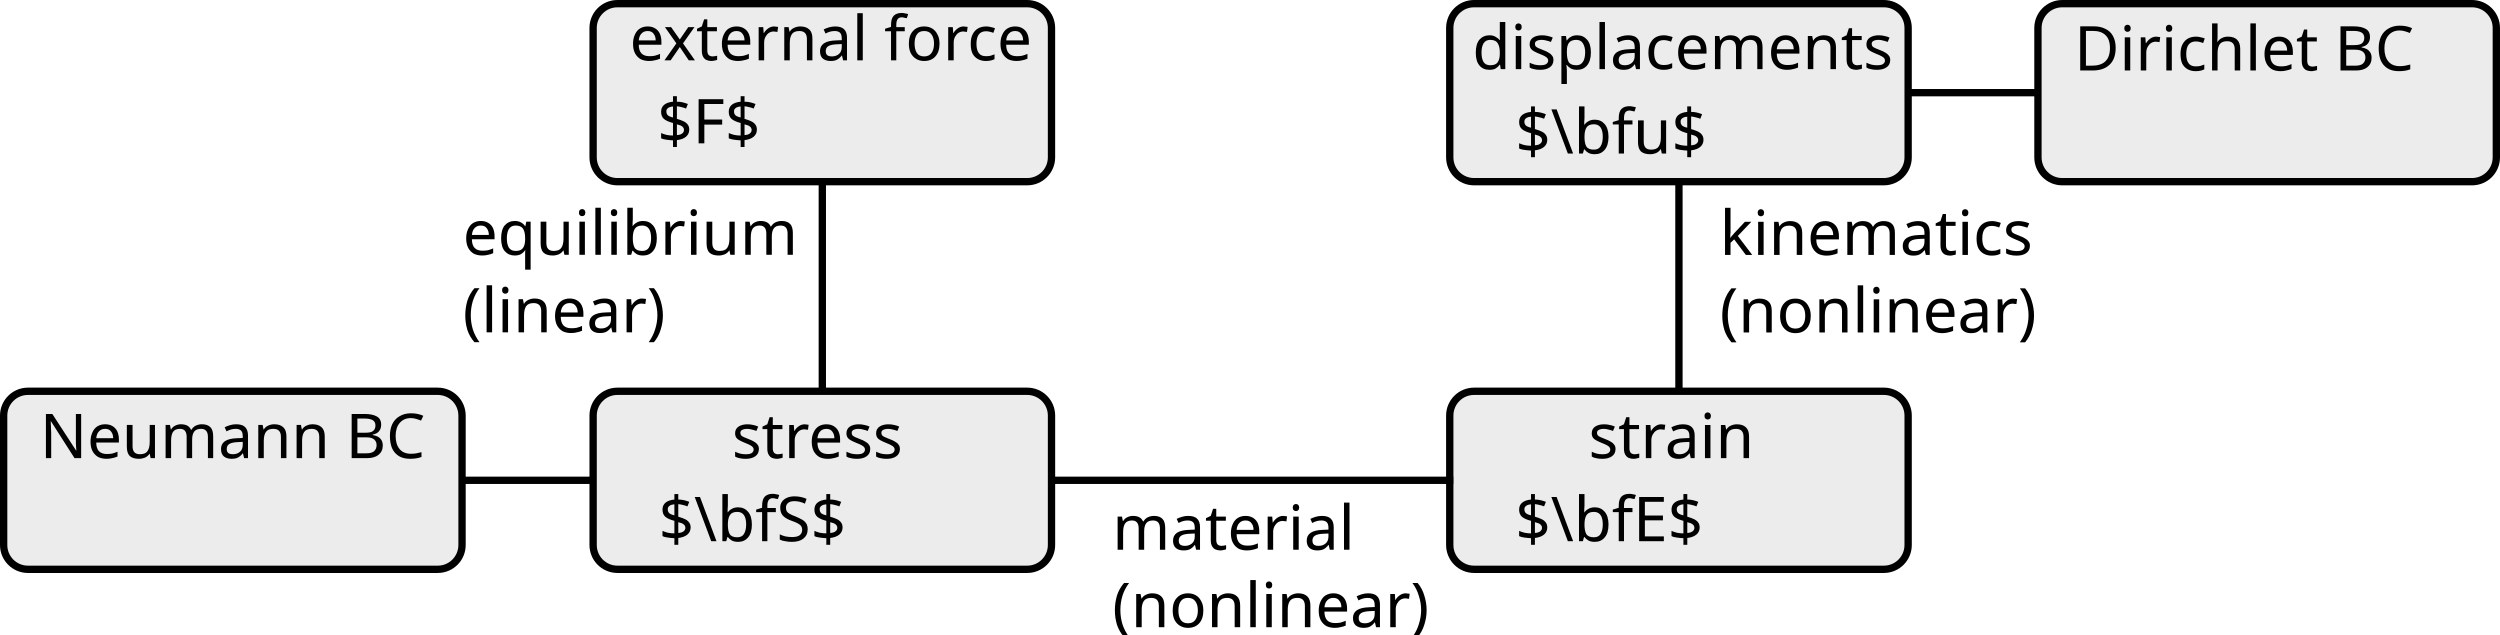
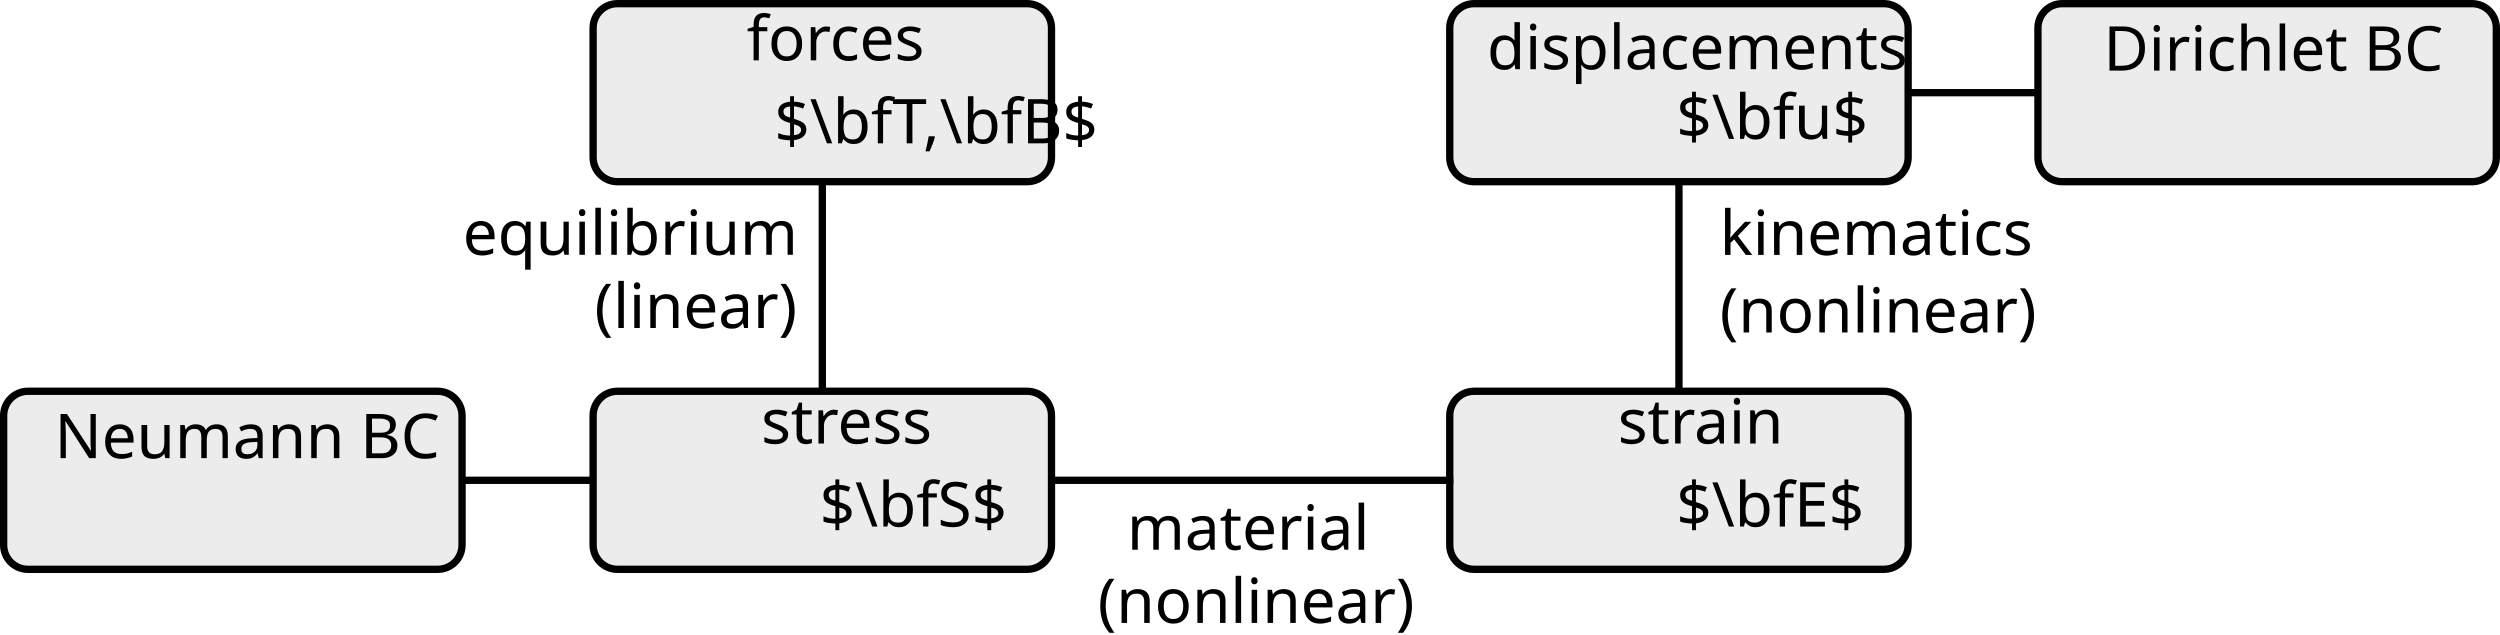
<svg xmlns="http://www.w3.org/2000/svg" width="170.792mm" height="43.366mm" viewBox="0 0 170.792 43.366" version="1.1" id="svg8">
  <defs id="defs2" />
  <g id="layer1" transform="translate(5.590887,-3.950775)">
    <path style="fill:none;fill-rule:evenodd;stroke:#000000;stroke-width:0.5;stroke-linecap:butt;stroke-linejoin:miter;stroke-miterlimit:4;stroke-dasharray:none;stroke-opacity:1" d="M 147.075,10.282 H 119.86" id="path1009" />
    <path id="path1007" d="M 50.691,36.763 H 23.477" style="fill:none;fill-rule:evenodd;stroke:#000000;stroke-width:0.5;stroke-linecap:butt;stroke-linejoin:miter;stroke-miterlimit:4;stroke-dasharray:none;stroke-opacity:1" />
    <flowRoot xml:space="preserve" id="flowRoot858" style="font-style:normal;font-variant:normal;font-weight:normal;font-stretch:normal;font-size:16px;line-height:125%;font-family:'Univers for UniS 55 Roman';-inkscape-font-specification:'Univers for UniS 55 Roman, ';text-align:start;letter-spacing:0px;word-spacing:0px;writing-mode:lr-tb;text-anchor:start;fill:#000000;fill-opacity:1;stroke:none;stroke-width:1px;stroke-linecap:butt;stroke-linejoin:miter;stroke-opacity:1" transform="scale(0.2645833)">
      <flowRegion id="flowRegion860">
        <rect id="rect862" width="28.571" height="32.5" x="110.714" y="2.163" />
      </flowRegion>
      <flowPara id="flowPara864" />
    </flowRoot>
-     <g id="g890" transform="translate(16,-8.716518)">
-       <rect style="opacity:1;fill:#ececec;fill-opacity:1;fill-rule:nonzero;stroke:#000000;stroke-width:0.5;stroke-linecap:round;stroke-linejoin:bevel;stroke-miterlimit:4;stroke-dasharray:none;stroke-dashoffset:0;stroke-opacity:1;paint-order:markers fill stroke" id="rect866" width="31.315" height="12.162" x="77.452" y="12.917" ry="1.659" />
-       <text xml:space="preserve" style="font-style:normal;font-variant:normal;font-weight:normal;font-stretch:normal;font-size:4.233px;line-height:125%;font-family:'Univers for UniS 55 Roman';-inkscape-font-specification:'Univers for UniS 55 Roman, ';text-align:start;letter-spacing:0px;word-spacing:0px;writing-mode:lr-tb;text-anchor:start;fill:#000000;fill-opacity:1;stroke:none;stroke-width:0.265px;stroke-linecap:butt;stroke-linejoin:miter;stroke-opacity:1" x="78.997" y="17.392" id="text870">
-         <tspan id="tspan868" x="78.997" y="17.392" style="stroke-width:0.265px">displacements</tspan>
-       </text>
-       <text xml:space="preserve" style="font-style:normal;font-variant:normal;font-weight:normal;font-stretch:normal;font-size:4.233px;line-height:125%;font-family:'Univers for UniS 55 Roman';-inkscape-font-specification:'Univers for UniS 55 Roman, ';text-align:start;letter-spacing:0px;word-spacing:0px;writing-mode:lr-tb;text-anchor:start;fill:#000000;fill-opacity:1;stroke:none;stroke-width:0.265px;stroke-linecap:butt;stroke-linejoin:miter;stroke-opacity:1" x="81.926" y="23.156" id="text874">
-         <tspan id="tspan872" x="81.926" y="23.156" style="stroke-width:0.265px">$\bfu$</tspan>
-       </text>
-     </g>
-     <g id="g916" transform="translate(16)">
-       <rect ry="1.659" y="30.682" x="77.452" height="12.162" width="31.315" id="rect892" style="opacity:1;fill:#ececec;fill-opacity:1;fill-rule:nonzero;stroke:#000000;stroke-width:0.5;stroke-linecap:round;stroke-linejoin:bevel;stroke-miterlimit:4;stroke-dasharray:none;stroke-dashoffset:0;stroke-opacity:1;paint-order:markers fill stroke" />
-       <text id="text896" y="35.251" x="86.935" style="font-style:normal;font-variant:normal;font-weight:normal;font-stretch:normal;font-size:4.233px;line-height:125%;font-family:'Univers for UniS 55 Roman';-inkscape-font-specification:'Univers for UniS 55 Roman, ';text-align:start;letter-spacing:0px;word-spacing:0px;writing-mode:lr-tb;text-anchor:start;fill:#000000;fill-opacity:1;stroke:none;stroke-width:0.265px;stroke-linecap:butt;stroke-linejoin:miter;stroke-opacity:1" xml:space="preserve">
-         <tspan style="stroke-width:0.265px" y="35.251" x="86.935" id="tspan894">strain</tspan>
-       </text>
-       <text id="text900" y="40.921" x="81.926" style="font-style:normal;font-variant:normal;font-weight:normal;font-stretch:normal;font-size:4.233px;line-height:125%;font-family:'Univers for UniS 55 Roman';-inkscape-font-specification:'Univers for UniS 55 Roman, ';text-align:start;letter-spacing:0px;word-spacing:0px;writing-mode:lr-tb;text-anchor:start;fill:#000000;fill-opacity:1;stroke:none;stroke-width:0.265px;stroke-linecap:butt;stroke-linejoin:miter;stroke-opacity:1" xml:space="preserve">
-         <tspan style="stroke-width:0.265px" y="40.921" x="81.926" id="tspan898">$\bfE$</tspan>
-       </text>
-     </g>
-     <g id="g928" transform="translate(-42.52232)">
-       <rect style="opacity:1;fill:#ececec;fill-opacity:1;fill-rule:nonzero;stroke:#000000;stroke-width:0.5;stroke-linecap:round;stroke-linejoin:bevel;stroke-miterlimit:4;stroke-dasharray:none;stroke-dashoffset:0;stroke-opacity:1;paint-order:markers fill stroke" id="rect918" width="31.315" height="12.162" x="77.452" y="30.682" ry="1.659" />
-       <text xml:space="preserve" style="font-style:normal;font-variant:normal;font-weight:normal;font-stretch:normal;font-size:4.233px;line-height:125%;font-family:'Univers for UniS 55 Roman';-inkscape-font-specification:'Univers for UniS 55 Roman, ';text-align:start;letter-spacing:0px;word-spacing:0px;writing-mode:lr-tb;text-anchor:start;fill:#000000;fill-opacity:1;stroke:none;stroke-width:0.265px;stroke-linecap:butt;stroke-linejoin:miter;stroke-opacity:1" x="86.935" y="35.251" id="text922">
-         <tspan id="tspan920" x="86.935" y="35.251" style="stroke-width:0.265px">stress</tspan>
-       </text>
-       <text xml:space="preserve" style="font-style:normal;font-variant:normal;font-weight:normal;font-stretch:normal;font-size:4.233px;line-height:125%;font-family:'Univers for UniS 55 Roman';-inkscape-font-specification:'Univers for UniS 55 Roman, ';text-align:start;letter-spacing:0px;word-spacing:0px;writing-mode:lr-tb;text-anchor:start;fill:#000000;fill-opacity:1;stroke:none;stroke-width:0.265px;stroke-linecap:butt;stroke-linejoin:miter;stroke-opacity:1" x="81.926" y="40.921" id="text926">
-         <tspan id="tspan924" x="81.926" y="40.921" style="stroke-width:0.265px">$\bfS$</tspan>
-       </text>
-     </g>
+     <rect ry="1.659" y="4.201" x="93.452" height="12.162" width="31.315" id="rect866" style="opacity:1;fill:#ececec;fill-opacity:1;fill-rule:nonzero;stroke:#000000;stroke-width:0.5;stroke-linecap:round;stroke-linejoin:bevel;stroke-miterlimit:4;stroke-dasharray:none;stroke-dashoffset:0;stroke-opacity:1;paint-order:markers fill stroke" />
+     <text id="text870" y="8.676" x="95.997" style="font-style:normal;font-variant:normal;font-weight:normal;font-stretch:normal;font-size:4.233px;line-height:125%;font-family:'Univers for UniS 55 Roman';-inkscape-font-specification:'Univers for UniS 55 Roman, ';text-align:start;letter-spacing:0px;word-spacing:0px;writing-mode:lr-tb;text-anchor:start;fill:#000000;fill-opacity:1;stroke:none;stroke-width:0.265px;stroke-linecap:butt;stroke-linejoin:miter;stroke-opacity:1" xml:space="preserve">
+       <tspan style="stroke-width:0.265px" y="8.676" x="95.997" id="tspan868">displacements</tspan>
+     </text>
+     <text id="text874" y="13.44" x="108.926" style="font-style:normal;font-variant:normal;font-weight:normal;font-stretch:normal;font-size:4.233px;line-height:125%;font-family:'Univers for UniS 55 Roman';-inkscape-font-specification:'Univers for UniS 55 Roman, ';text-align:start;letter-spacing:0px;word-spacing:0px;writing-mode:lr-tb;text-anchor:start;fill:#000000;fill-opacity:1;stroke:none;stroke-width:0.265px;stroke-linecap:butt;stroke-linejoin:miter;stroke-opacity:1" xml:space="preserve">
+       <tspan style="stroke-width:0.265px" y="13.44" x="108.926" id="tspan872">$\bfu$</tspan>
+     </text>
+     <rect style="opacity:1;fill:#ececec;fill-opacity:1;fill-rule:nonzero;stroke:#000000;stroke-width:0.5;stroke-linecap:round;stroke-linejoin:bevel;stroke-miterlimit:4;stroke-dasharray:none;stroke-dashoffset:0;stroke-opacity:1;paint-order:markers fill stroke" id="rect892" width="31.315" height="12.162" x="93.452" y="30.682" ry="1.659" />
+     <text xml:space="preserve" style="font-style:normal;font-variant:normal;font-weight:normal;font-stretch:normal;font-size:4.233px;line-height:125%;font-family:'Univers for UniS 55 Roman';-inkscape-font-specification:'Univers for UniS 55 Roman, ';text-align:start;letter-spacing:0px;word-spacing:0px;writing-mode:lr-tb;text-anchor:start;fill:#000000;fill-opacity:1;stroke:none;stroke-width:0.265px;stroke-linecap:butt;stroke-linejoin:miter;stroke-opacity:1" x="104.935" y="34.251" id="text896">
+       <tspan id="tspan894" x="104.935" y="34.251" style="stroke-width:0.265px">strain</tspan>
+     </text>
+     <text xml:space="preserve" style="font-style:normal;font-variant:normal;font-weight:normal;font-stretch:normal;font-size:4.233px;line-height:125%;font-family:'Univers for UniS 55 Roman';-inkscape-font-specification:'Univers for UniS 55 Roman, ';text-align:start;letter-spacing:0px;word-spacing:0px;writing-mode:lr-tb;text-anchor:start;fill:#000000;fill-opacity:1;stroke:none;stroke-width:0.265px;stroke-linecap:butt;stroke-linejoin:miter;stroke-opacity:1" x="108.926" y="39.921" id="text900">
+       <tspan id="tspan898" x="108.926" y="39.921" style="stroke-width:0.265px">$\bfE$</tspan>
+     </text>
+     <rect ry="1.659" y="30.682" x="34.929" height="12.162" width="31.315" id="rect918" style="opacity:1;fill:#ececec;fill-opacity:1;fill-rule:nonzero;stroke:#000000;stroke-width:0.5;stroke-linecap:round;stroke-linejoin:bevel;stroke-miterlimit:4;stroke-dasharray:none;stroke-dashoffset:0;stroke-opacity:1;paint-order:markers fill stroke" />
+     <text id="text922" y="34.251" x="46.412" style="font-style:normal;font-variant:normal;font-weight:normal;font-stretch:normal;font-size:4.233px;line-height:125%;font-family:'Univers for UniS 55 Roman';-inkscape-font-specification:'Univers for UniS 55 Roman, ';text-align:start;letter-spacing:0px;word-spacing:0px;writing-mode:lr-tb;text-anchor:start;fill:#000000;fill-opacity:1;stroke:none;stroke-width:0.265px;stroke-linecap:butt;stroke-linejoin:miter;stroke-opacity:1" xml:space="preserve">
+       <tspan style="stroke-width:0.265px" y="34.251" x="46.412" id="tspan920">stress</tspan>
+     </text>
+     <text id="text926" y="39.921" x="50.404" style="font-style:normal;font-variant:normal;font-weight:normal;font-stretch:normal;font-size:4.233px;line-height:125%;font-family:'Univers for UniS 55 Roman';-inkscape-font-specification:'Univers for UniS 55 Roman, ';text-align:start;letter-spacing:0px;word-spacing:0px;writing-mode:lr-tb;text-anchor:start;fill:#000000;fill-opacity:1;stroke:none;stroke-width:0.265px;stroke-linecap:butt;stroke-linejoin:miter;stroke-opacity:1" xml:space="preserve">
+       <tspan style="stroke-width:0.265px" y="39.921" x="50.404" id="tspan924">$\bfS$</tspan>
+     </text>
    <rect style="opacity:1;fill:#ececec;fill-opacity:1;fill-rule:nonzero;stroke:#000000;stroke-width:0.5;stroke-linecap:round;stroke-linejoin:bevel;stroke-miterlimit:4;stroke-dasharray:none;stroke-dashoffset:0;stroke-opacity:1;paint-order:markers fill stroke" id="rect930" width="31.315" height="12.162" x="34.929" y="4.201" ry="1.659" />
-     <text xml:space="preserve" style="font-style:normal;font-variant:normal;font-weight:normal;font-stretch:normal;font-size:4.233px;line-height:125%;font-family:'Univers for UniS 55 Roman';-inkscape-font-specification:'Univers for UniS 55 Roman, ';text-align:start;letter-spacing:0px;word-spacing:0px;writing-mode:lr-tb;text-anchor:start;fill:#000000;fill-opacity:1;stroke:none;stroke-width:0.265px;stroke-linecap:butt;stroke-linejoin:miter;stroke-opacity:1" x="37.42" y="8.069" id="text934">
-       <tspan id="tspan932" x="37.42" y="8.069" style="stroke-width:0.265px">external force</tspan>
+     <text xml:space="preserve" style="font-style:normal;font-variant:normal;font-weight:normal;font-stretch:normal;font-size:4.233px;line-height:125%;font-family:'Univers for UniS 55 Roman';-inkscape-font-specification:'Univers for UniS 55 Roman, ';text-align:start;letter-spacing:0px;word-spacing:0px;writing-mode:lr-tb;text-anchor:start;fill:#000000;fill-opacity:1;stroke:none;stroke-width:0.265px;stroke-linecap:butt;stroke-linejoin:miter;stroke-opacity:1" x="45.42" y="8.069" id="text934">
+       <tspan id="tspan932" x="45.42" y="8.069" style="stroke-width:0.265px">forces</tspan>
    </text>
-     <text xml:space="preserve" style="font-style:normal;font-variant:normal;font-weight:normal;font-stretch:normal;font-size:4.233px;line-height:125%;font-family:'Univers for UniS 55 Roman';-inkscape-font-specification:'Univers for UniS 55 Roman, ';text-align:start;letter-spacing:0px;word-spacing:0px;writing-mode:lr-tb;text-anchor:start;fill:#000000;fill-opacity:1;stroke:none;stroke-width:0.265px;stroke-linecap:butt;stroke-linejoin:miter;stroke-opacity:1" x="39.31" y="13.739" id="text938">
-       <tspan id="tspan936" x="39.31" y="13.739" style="stroke-width:0.265px">$F$</tspan>
+     <text xml:space="preserve" style="font-style:normal;font-variant:normal;font-weight:normal;font-stretch:normal;font-size:4.233px;line-height:125%;font-family:'Univers for UniS 55 Roman';-inkscape-font-specification:'Univers for UniS 55 Roman, ';text-align:start;letter-spacing:0px;word-spacing:0px;writing-mode:lr-tb;text-anchor:start;fill:#000000;fill-opacity:1;stroke:none;stroke-width:0.265px;stroke-linecap:butt;stroke-linejoin:miter;stroke-opacity:1" x="47.31" y="13.739" id="text938">
+       <tspan id="tspan936" x="47.31" y="13.739" style="stroke-width:0.265px">$\bfT,\bfB$</tspan>
    </text>
    <path style="fill:none;fill-rule:evenodd;stroke:#000000;stroke-width:0.5;stroke-linecap:butt;stroke-linejoin:miter;stroke-miterlimit:4;stroke-dasharray:none;stroke-opacity:1" d="M 50.587,16.447 V 30.638" id="path947" />
    <path id="path949" d="M 109.109,16.363 V 30.632" style="fill:none;fill-rule:evenodd;stroke:#000000;stroke-width:0.5;stroke-linecap:butt;stroke-linejoin:miter;stroke-miterlimit:4;stroke-dasharray:none;stroke-opacity:1" />
    <path style="fill:none;fill-rule:evenodd;stroke:#000000;stroke-width:0.5;stroke-linecap:butt;stroke-linejoin:miter;stroke-miterlimit:4;stroke-dasharray:none;stroke-opacity:1" d="M 93.691,36.763 H 66.477" id="path951" />
-     <g id="g975" transform="translate(-2,-0.2834816)">
-       <rect ry="1.659" y="30.966" x="-3.341" height="12.162" width="31.315" id="rect955" style="opacity:1;fill:#ececec;fill-opacity:1;fill-rule:nonzero;stroke:#000000;stroke-width:0.5;stroke-linecap:round;stroke-linejoin:bevel;stroke-miterlimit:4;stroke-dasharray:none;stroke-dashoffset:0;stroke-opacity:1;paint-order:markers fill stroke" />
-       <text id="text959" y="35.535" x="-0.858" style="font-style:normal;font-variant:normal;font-weight:normal;font-stretch:normal;font-size:4.233px;line-height:125%;font-family:'Univers for UniS 55 Roman';-inkscape-font-specification:'Univers for UniS 55 Roman, ';text-align:start;letter-spacing:0px;word-spacing:0px;writing-mode:lr-tb;text-anchor:start;fill:#000000;fill-opacity:1;stroke:none;stroke-width:0.265px;stroke-linecap:butt;stroke-linejoin:miter;stroke-opacity:1" xml:space="preserve">
-         <tspan style="stroke-width:0.265px" y="35.535" x="-0.858" id="tspan957">Neumann BC</tspan>
-       </text>
-     </g>
-     <g id="g983" transform="translate(136.9762,-26.76488)">
-       <rect style="opacity:1;fill:#ececec;fill-opacity:1;fill-rule:nonzero;stroke:#000000;stroke-width:0.5;stroke-linecap:round;stroke-linejoin:bevel;stroke-miterlimit:4;stroke-dasharray:none;stroke-dashoffset:0;stroke-opacity:1;paint-order:markers fill stroke" id="rect977" width="31.315" height="12.162" x="-3.341" y="30.966" ry="1.659" />
-       <text xml:space="preserve" style="font-style:normal;font-variant:normal;font-weight:normal;font-stretch:normal;font-size:4.233px;line-height:125%;font-family:'Univers for UniS 55 Roman';-inkscape-font-specification:'Univers for UniS 55 Roman, ';text-align:start;letter-spacing:0px;word-spacing:0px;writing-mode:lr-tb;text-anchor:start;fill:#000000;fill-opacity:1;stroke:none;stroke-width:0.265px;stroke-linecap:butt;stroke-linejoin:miter;stroke-opacity:1" x="-0.858" y="35.535" id="text981">
-         <tspan id="tspan979" x="-0.858" y="35.535" style="stroke-width:0.265px">Dirichlet BC</tspan>
-       </text>
-     </g>
-     <text xml:space="preserve" style="font-style:normal;font-variant:normal;font-weight:normal;font-stretch:normal;font-size:4.233px;line-height:125%;font-family:'Univers for UniS 55 Roman';-inkscape-font-specification:'Univers for UniS 55 Roman, ';text-align:start;letter-spacing:0px;word-spacing:0px;writing-mode:lr-tb;text-anchor:start;fill:#000000;fill-opacity:1;stroke:none;stroke-width:0.265px;stroke-linecap:butt;stroke-linejoin:miter;stroke-opacity:1" x="70.404" y="41.504" id="text987">
-       <tspan x="70.404" y="41.504" style="stroke-width:0.265px" id="tspan989">material</tspan>
-       <tspan x="70.404" y="46.796" style="stroke-width:0.265px" id="tspan993">(nonlinear)</tspan>
+     <rect style="opacity:1;fill:#ececec;fill-opacity:1;fill-rule:nonzero;stroke:#000000;stroke-width:0.5;stroke-linecap:round;stroke-linejoin:bevel;stroke-miterlimit:4;stroke-dasharray:none;stroke-dashoffset:0;stroke-opacity:1;paint-order:markers fill stroke" id="rect955" width="31.315" height="12.162" x="-5.341" y="30.682" ry="1.659" />
+     <text xml:space="preserve" style="font-style:normal;font-variant:normal;font-weight:normal;font-stretch:normal;font-size:4.233px;line-height:125%;font-family:'Univers for UniS 55 Roman';-inkscape-font-specification:'Univers for UniS 55 Roman, ';text-align:start;letter-spacing:0px;word-spacing:0px;writing-mode:lr-tb;text-anchor:start;fill:#000000;fill-opacity:1;stroke:none;stroke-width:0.265px;stroke-linecap:butt;stroke-linejoin:miter;stroke-opacity:1" x="-1.858" y="35.251" id="text959">
+       <tspan id="tspan957" x="-1.858" y="35.251" style="stroke-width:0.265px">Neumann BC</tspan>
+     </text>
+     <rect ry="1.659" y="4.201" x="133.635" height="12.162" width="31.315" id="rect977" style="opacity:1;fill:#ececec;fill-opacity:1;fill-rule:nonzero;stroke:#000000;stroke-width:0.5;stroke-linecap:round;stroke-linejoin:bevel;stroke-miterlimit:4;stroke-dasharray:none;stroke-dashoffset:0;stroke-opacity:1;paint-order:markers fill stroke" />
+     <text id="text981" y="8.77" x="138.118" style="font-style:normal;font-variant:normal;font-weight:normal;font-stretch:normal;font-size:4.233px;line-height:125%;font-family:'Univers for UniS 55 Roman';-inkscape-font-specification:'Univers for UniS 55 Roman, ';text-align:start;letter-spacing:0px;word-spacing:0px;writing-mode:lr-tb;text-anchor:start;fill:#000000;fill-opacity:1;stroke:none;stroke-width:0.265px;stroke-linecap:butt;stroke-linejoin:miter;stroke-opacity:1" xml:space="preserve">
+       <tspan style="stroke-width:0.265px" y="8.77" x="138.118" id="tspan979">Dirichlet BC</tspan>
+     </text>
+     <text xml:space="preserve" style="font-style:normal;font-variant:normal;font-weight:normal;font-stretch:normal;font-size:4.233px;line-height:125%;font-family:'Univers for UniS 55 Roman';-inkscape-font-specification:'Univers for UniS 55 Roman, ';text-align:start;letter-spacing:0px;word-spacing:0px;writing-mode:lr-tb;text-anchor:start;fill:#000000;fill-opacity:1;stroke:none;stroke-width:0.265px;stroke-linecap:butt;stroke-linejoin:miter;stroke-opacity:1" x="71.404" y="41.504" id="text987">
+       <tspan x="71.404" y="41.504" style="stroke-width:0.265px" id="tspan993">material</tspan>
    </text>
    <text id="text999" y="21.371" x="111.897" style="font-style:normal;font-variant:normal;font-weight:normal;font-stretch:normal;font-size:4.233px;line-height:125%;font-family:'Univers for UniS 55 Roman';-inkscape-font-specification:'Univers for UniS 55 Roman, ';text-align:start;letter-spacing:0px;word-spacing:0px;writing-mode:lr-tb;text-anchor:start;fill:#000000;fill-opacity:1;stroke:none;stroke-width:0.265px;stroke-linecap:butt;stroke-linejoin:miter;stroke-opacity:1" xml:space="preserve">
      <tspan id="tspan995" style="stroke-width:0.265px" y="21.371" x="111.897">kinematics</tspan>
      <tspan id="tspan997" style="stroke-width:0.265px" y="26.663" x="111.897">(nonlinear)</tspan>
    </text>
    <text xml:space="preserve" style="font-style:normal;font-variant:normal;font-weight:normal;font-stretch:normal;font-size:4.233px;line-height:125%;font-family:'Univers for UniS 55 Roman';-inkscape-font-specification:'Univers for UniS 55 Roman, ';text-align:start;letter-spacing:0px;word-spacing:0px;writing-mode:lr-tb;text-anchor:start;fill:#000000;fill-opacity:1;stroke:none;stroke-width:0.265px;stroke-linecap:butt;stroke-linejoin:miter;stroke-opacity:1" x="26.025" y="21.361" id="text1005">
-       <tspan x="26.025" y="21.361" style="stroke-width:0.265px" id="tspan1001">equilibrium</tspan>
-       <tspan x="26.025" y="26.653" style="stroke-width:0.265px" id="tspan1003">(linear)</tspan>
+       <tspan x="26.025" y="21.361" style="stroke-width:0.265px" id="tspan1003">equilibrium</tspan>
+     </text>
+     <text id="text1093" y="46.504" x="69.404" style="font-style:normal;font-variant:normal;font-weight:normal;font-stretch:normal;font-size:4.233px;line-height:125%;font-family:'Univers for UniS 55 Roman';-inkscape-font-specification:'Univers for UniS 55 Roman, ';text-align:start;letter-spacing:0px;word-spacing:0px;writing-mode:lr-tb;text-anchor:start;fill:#000000;fill-opacity:1;stroke:none;stroke-width:0.265px;stroke-linecap:butt;stroke-linejoin:miter;stroke-opacity:1" xml:space="preserve">
+       <tspan id="tspan1091" style="stroke-width:0.265px" y="46.504" x="69.404">(nonlinear)</tspan>
+     </text>
+     <text id="text1103" y="26.361" x="35.025" style="font-style:normal;font-variant:normal;font-weight:normal;font-stretch:normal;font-size:4.233px;line-height:125%;font-family:'Univers for UniS 55 Roman';-inkscape-font-specification:'Univers for UniS 55 Roman, ';text-align:start;letter-spacing:0px;word-spacing:0px;writing-mode:lr-tb;text-anchor:start;fill:#000000;fill-opacity:1;stroke:none;stroke-width:0.265px;stroke-linecap:butt;stroke-linejoin:miter;stroke-opacity:1" xml:space="preserve">
+       <tspan id="tspan1101" style="stroke-width:0.265px" y="26.361" x="35.025">(linear)</tspan>
    </text>
  </g>
</svg>
